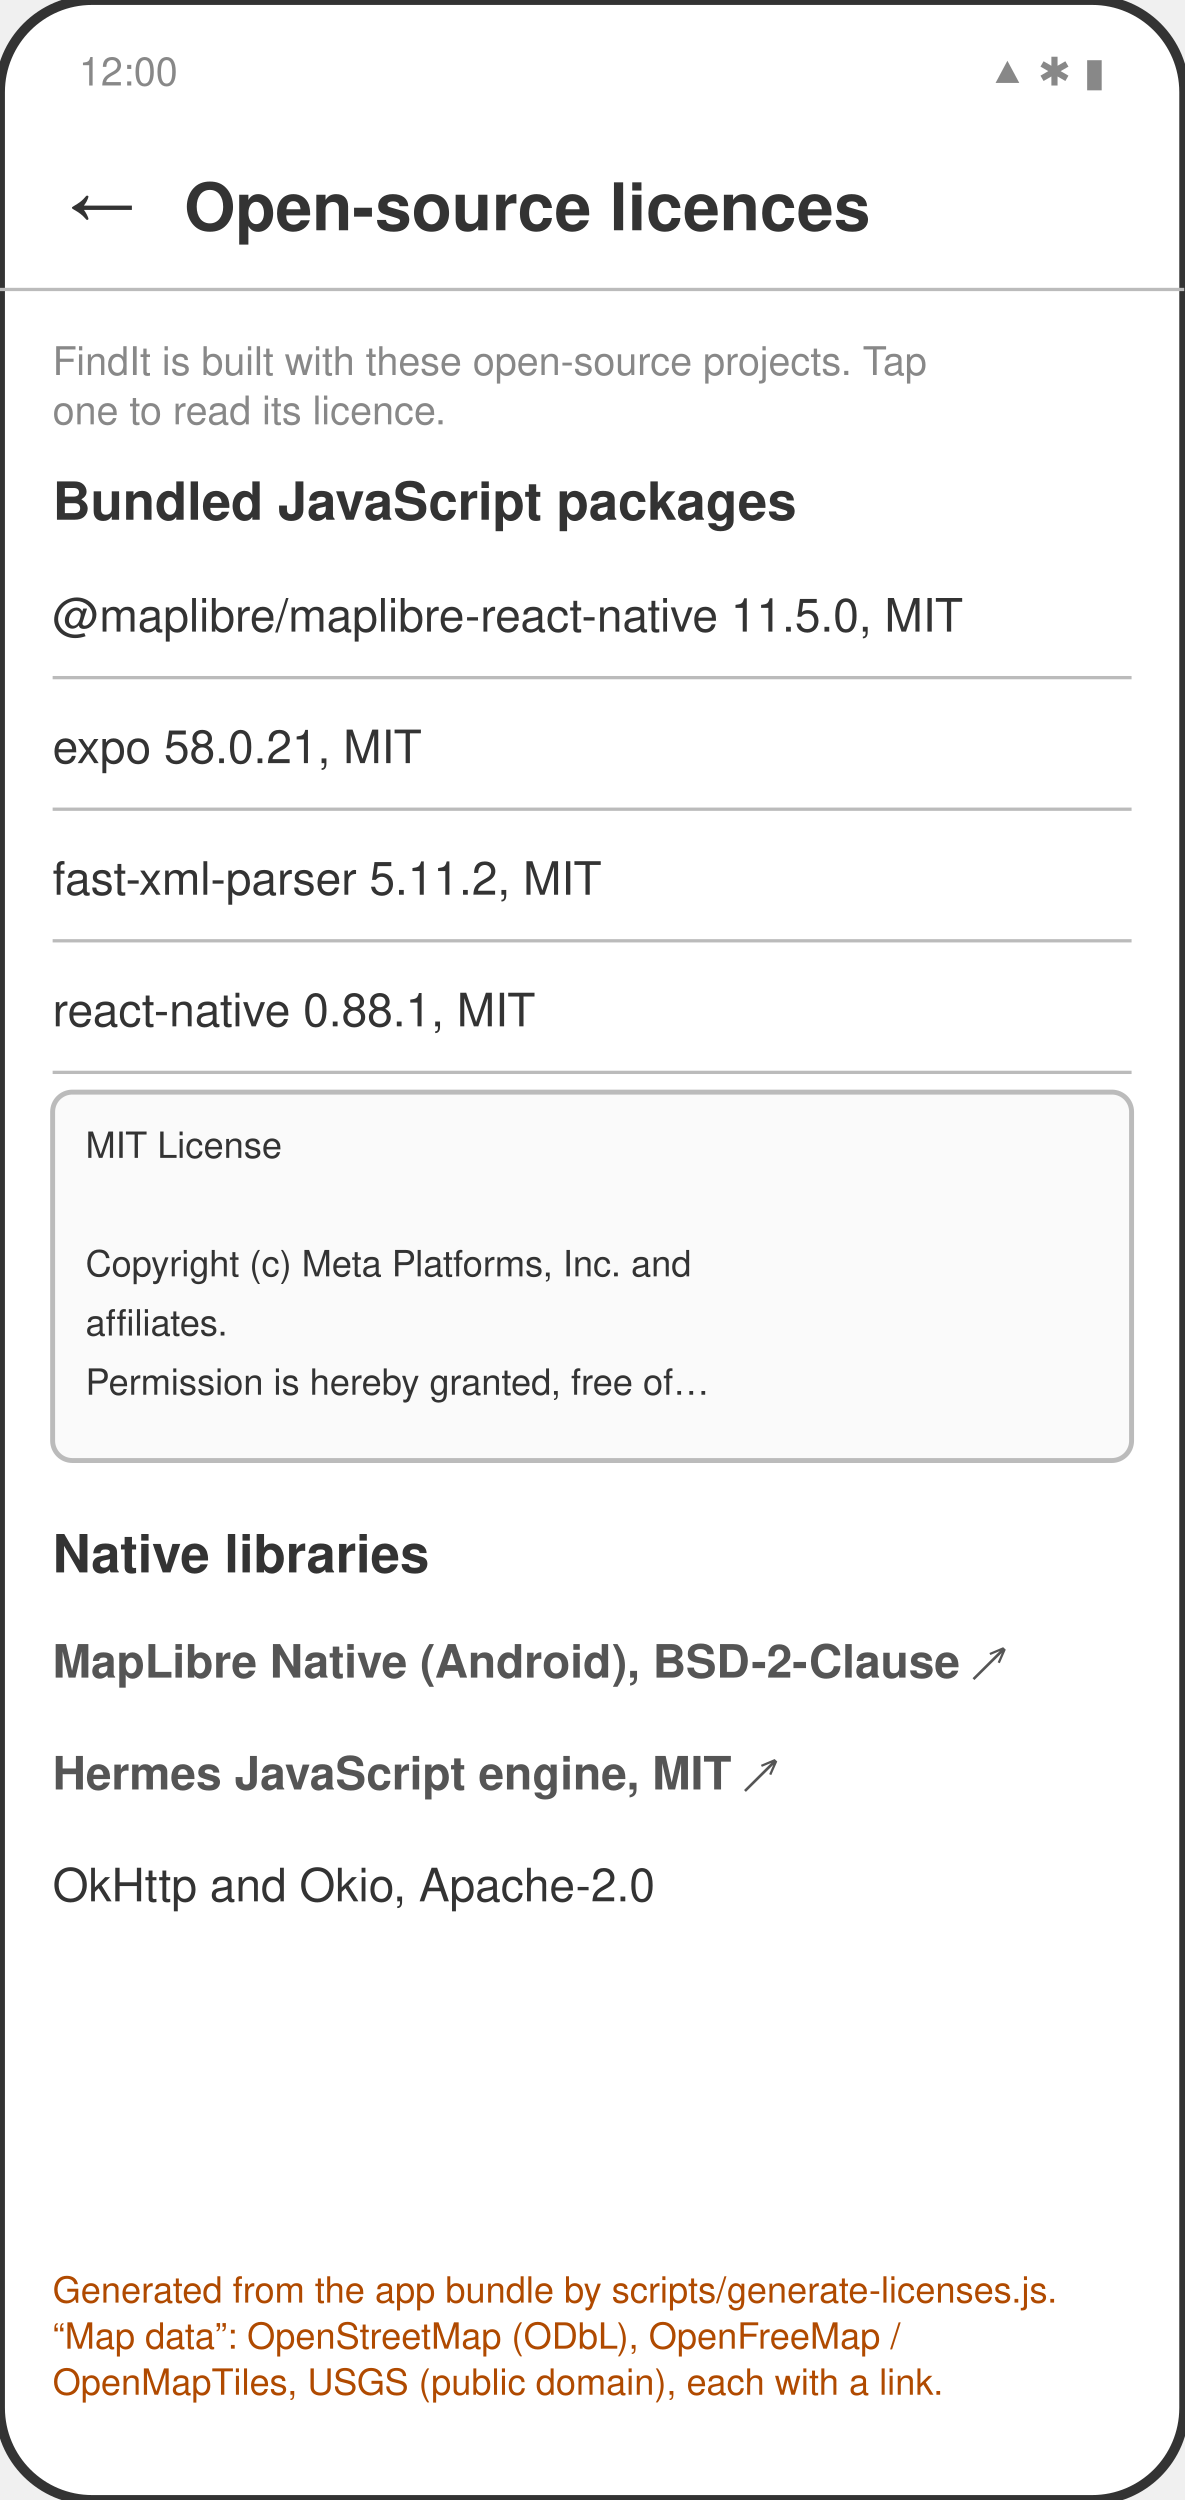
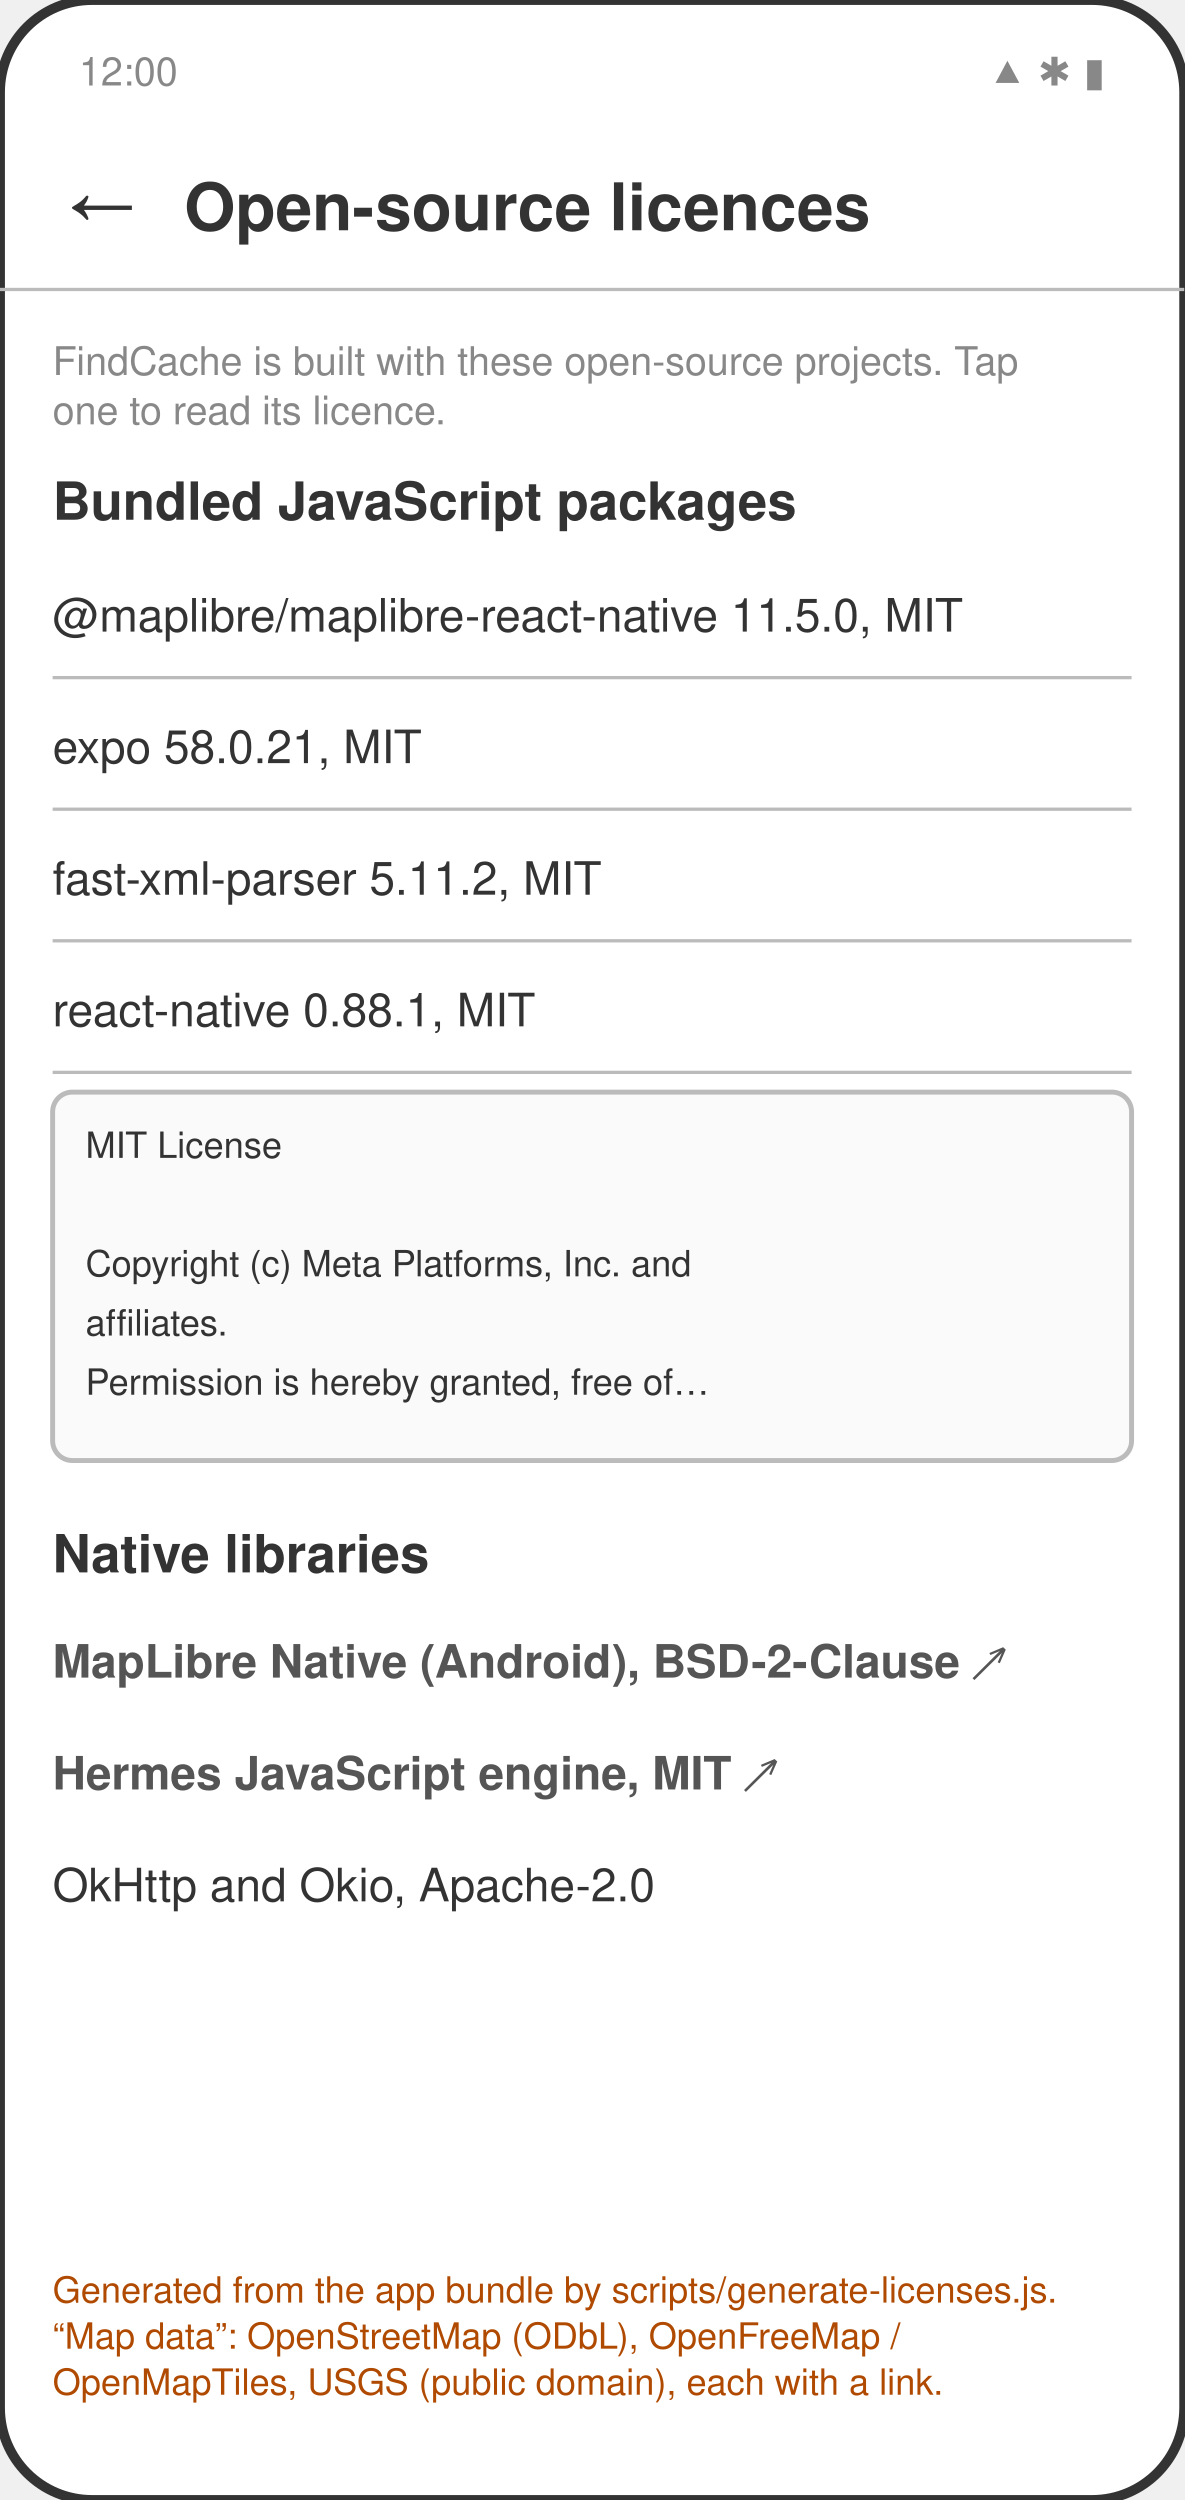
<svg xmlns="http://www.w3.org/2000/svg" width="360" height="760" viewBox="0 0 360 760">
  <rect width="360" height="760" rx="28" fill="#fff" stroke="#333" stroke-width="3" />
  <text x="24" y="26" font-family="Helvetica, Arial, sans-serif" font-size="12" fill="#888">12:00</text>
  <text x="336" y="26" font-family="Helvetica, Arial, sans-serif" font-size="12" fill="#888" text-anchor="end">▲ ✱ ▮</text>
  <line x1="0" y1="88" x2="360" y2="88" stroke="#bbb" />
  <text x="56" y="70" font-family="Helvetica, Arial, sans-serif" font-size="20" font-weight="bold" fill="#333">Open-source licences</text>
  <text x="20" y="70" font-family="Helvetica, Arial, sans-serif" font-size="22" fill="#333">←</text>
-   <text x="16" y="114" font-family="Helvetica, Arial, sans-serif" font-size="12" fill="#888" font-weight="normal" text-anchor="start">FindIt is built with these open-source projects. Tap</text>
+   <text x="16" y="114" font-family="Helvetica, Arial, sans-serif" font-size="12" fill="#888" font-weight="normal" text-anchor="start">FindCache is built with these open-source projects. Tap</text>
  <text x="16" y="129" font-family="Helvetica, Arial, sans-serif" font-size="12" fill="#888" font-weight="normal" text-anchor="start">one to read its licence.</text>
  <text x="16" y="158" font-family="Helvetica, Arial, sans-serif" font-size="16" fill="#333" font-weight="bold" text-anchor="start">Bundled JavaScript packages</text>
  <text x="16" y="192" font-family="Helvetica, Arial, sans-serif" font-size="14" fill="#333" font-weight="normal" text-anchor="start">@maplibre/maplibre-react-native 11.5.0, MIT</text>
  <line x1="16" y1="206" x2="344" y2="206" stroke="#bbb" />
  <text x="16" y="232" font-family="Helvetica, Arial, sans-serif" font-size="14" fill="#333" font-weight="normal" text-anchor="start">expo 58.0.21, MIT</text>
  <line x1="16" y1="246" x2="344" y2="246" stroke="#bbb" />
  <text x="16" y="272" font-family="Helvetica, Arial, sans-serif" font-size="14" fill="#333" font-weight="normal" text-anchor="start">fast-xml-parser 5.11.2, MIT</text>
  <line x1="16" y1="286" x2="344" y2="286" stroke="#bbb" />
  <text x="16" y="312" font-family="Helvetica, Arial, sans-serif" font-size="14" fill="#333" font-weight="normal" text-anchor="start">react-native 0.88.1, MIT</text>
  <line x1="16" y1="326" x2="344" y2="326" stroke="#bbb" />
  <rect x="16" y="332" width="328" height="112" rx="6" fill="#fafafa" stroke="#bbb" stroke-width="1.5" />
  <text x="26" y="352" font-family="Helvetica, Arial, sans-serif" font-size="11" fill="#333" font-weight="normal" text-anchor="start">MIT License</text>
  <text x="26" y="370" font-family="Helvetica, Arial, sans-serif" font-size="11" fill="#333" font-weight="normal" text-anchor="start" />
  <text x="26" y="388" font-family="Helvetica, Arial, sans-serif" font-size="11" fill="#333" font-weight="normal" text-anchor="start">Copyright (c) Meta Platforms, Inc. and</text>
  <text x="26" y="406" font-family="Helvetica, Arial, sans-serif" font-size="11" fill="#333" font-weight="normal" text-anchor="start">affiliates.</text>
  <text x="26" y="424" font-family="Helvetica, Arial, sans-serif" font-size="11" fill="#333" font-weight="normal" text-anchor="start">Permission is hereby granted, free of…</text>
  <text x="16" y="478" font-family="Helvetica, Arial, sans-serif" font-size="16" fill="#333" font-weight="bold" text-anchor="start">Native libraries</text>
  <text x="16" y="510" font-family="Helvetica, Arial, sans-serif" font-size="14" fill="#555" font-weight="bold" text-anchor="start">MapLibre Native (Android), BSD-2-Clause ↗</text>
  <text x="16" y="544" font-family="Helvetica, Arial, sans-serif" font-size="14" fill="#555" font-weight="bold" text-anchor="start">Hermes JavaScript engine, MIT ↗</text>
  <text x="16" y="578" font-family="Helvetica, Arial, sans-serif" font-size="14" fill="#333" font-weight="normal" text-anchor="start">OkHttp and Okio, Apache-2.0</text>
  <text x="16" y="700" font-family="Helvetica, Arial, sans-serif" font-size="11" fill="#b04a00" font-weight="normal" text-anchor="start">Generated from the app bundle by scripts/generate-licenses.js.</text>
  <text x="16" y="714" font-family="Helvetica, Arial, sans-serif" font-size="11" fill="#b04a00" font-weight="normal" text-anchor="start">“Map data”: OpenStreetMap (ODbL), OpenFreeMap /</text>
  <text x="16" y="728" font-family="Helvetica, Arial, sans-serif" font-size="11" fill="#b04a00" font-weight="normal" text-anchor="start">OpenMapTiles, USGS (public domain), each with a link.</text>
</svg>
